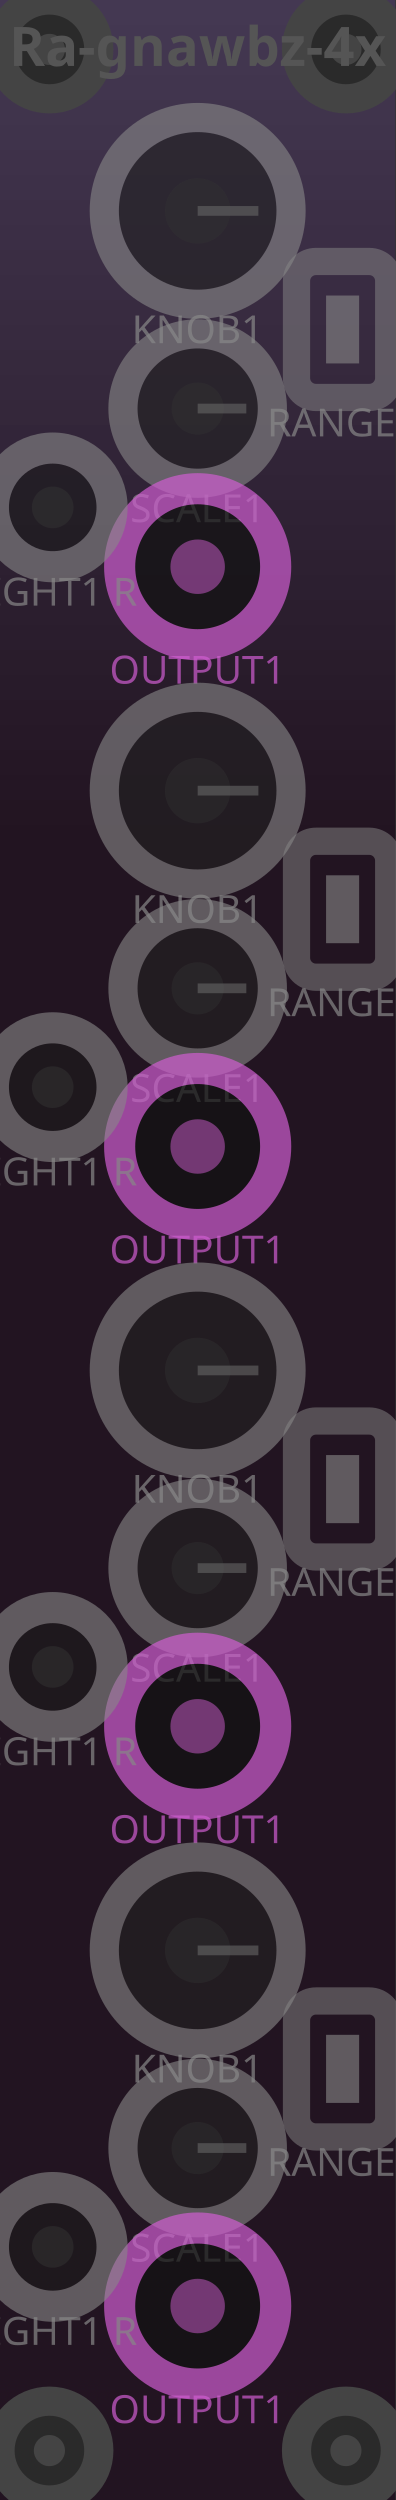
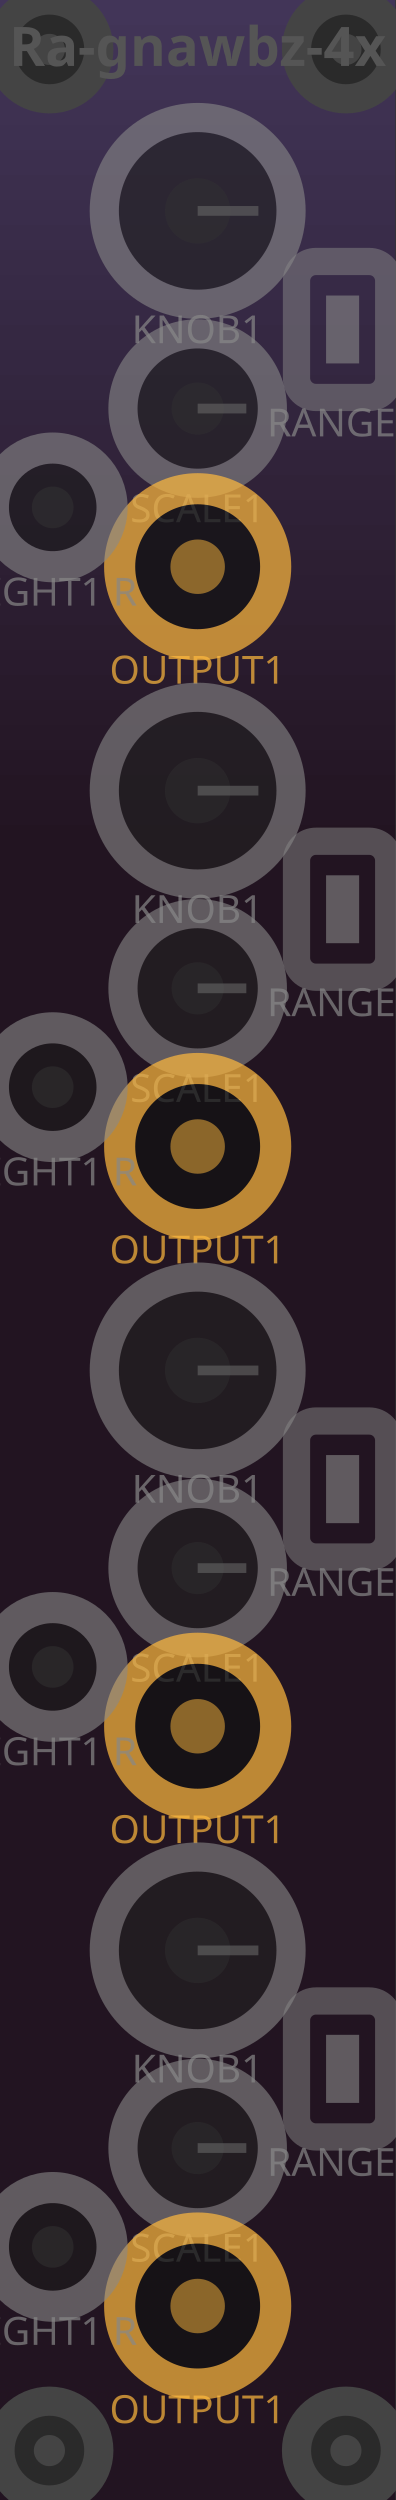
<svg xmlns="http://www.w3.org/2000/svg" viewBox="0 0 20.32 128.5" width="20.32mm" height="128.5mm">
  <rect x="0.3" y="0.3" width="19.72" height="127.9" fill="none" stroke="#333" stroke-width="1.5" />
-   <rect x="0" y="0.000" width="20.32" height="1.295" fill="#443852" />
-   <rect x="0" y="1.285" width="20.32" height="1.295" fill="#433751" />
-   <rect x="0" y="2.570" width="20.32" height="1.295" fill="#42364f" />
-   <rect x="0" y="3.855" width="20.32" height="1.295" fill="#41354e" />
-   <rect x="0" y="5.140" width="20.32" height="1.295" fill="#40344c" />
-   <rect x="0" y="6.425" width="20.32" height="1.295" fill="#3f334b" />
-   <rect x="0" y="7.710" width="20.32" height="1.295" fill="#3e3149" />
-   <rect x="0" y="8.995" width="20.32" height="1.295" fill="#3d3048" />
-   <rect x="0" y="10.280" width="20.32" height="1.295" fill="#3c2f46" />
-   <rect x="0" y="11.565" width="20.32" height="1.295" fill="#3b2e45" />
-   <rect x="0" y="12.850" width="20.32" height="1.295" fill="#3a2d43" />
-   <rect x="0" y="14.135" width="20.32" height="1.295" fill="#392c42" />
-   <rect x="0" y="15.420" width="20.32" height="1.295" fill="#382b40" />
-   <rect x="0" y="16.705" width="20.32" height="1.295" fill="#372a3f" />
-   <rect x="0" y="17.990" width="20.32" height="1.295" fill="#36293d" />
-   <rect x="0" y="19.275" width="20.32" height="1.295" fill="#35283c" />
-   <rect x="0" y="20.560" width="20.32" height="1.295" fill="#34273a" />
-   <rect x="0" y="21.845" width="20.32" height="1.295" fill="#322539" />
-   <rect x="0" y="23.130" width="20.32" height="1.295" fill="#312437" />
-   <rect x="0" y="24.415" width="20.32" height="1.295" fill="#302336" />
-   <rect x="0" y="25.700" width="20.32" height="1.295" fill="#2f2234" />
-   <rect x="0" y="26.985" width="20.32" height="1.295" fill="#2e2133" />
-   <rect x="0" y="28.270" width="20.32" height="1.295" fill="#2d2031" />
-   <rect x="0" y="29.555" width="20.32" height="1.295" fill="#2c1f30" />
-   <rect x="0" y="30.840" width="20.32" height="1.295" fill="#2b1e2e" />
-   <rect x="0" y="32.125" width="20.32" height="1.295" fill="#2a1d2d" />
-   <rect x="0" y="33.410" width="20.32" height="1.295" fill="#291c2b" />
-   <rect x="0" y="34.695" width="20.32" height="1.295" fill="#281b2a" />
-   <rect x="0" y="35.980" width="20.32" height="1.295" fill="#271928" />
-   <rect x="0" y="37.265" width="20.32" height="1.295" fill="#261827" />
-   <rect x="0" y="38.550" width="20.32" height="1.295" fill="#251725" />
+   <rect x="0" y="0.000" width="20.32" height="1.295" fill="#423558" />
+   <rect x="0" y="1.285" width="20.32" height="1.295" fill="#413456" />
+   <rect x="0" y="2.570" width="20.32" height="1.295" fill="#403355" />
+   <rect x="0" y="3.855" width="20.32" height="1.295" fill="#3f3253" />
+   <rect x="0" y="5.140" width="20.32" height="1.295" fill="#3e3151" />
+   <rect x="0" y="6.425" width="20.32" height="1.295" fill="#3d3050" />
+   <rect x="0" y="7.710" width="20.32" height="1.295" fill="#3c2f4e" />
+   <rect x="0" y="8.995" width="20.32" height="1.295" fill="#3b2e4c" />
+   <rect x="0" y="10.280" width="20.32" height="1.295" fill="#3a2d4b" />
+   <rect x="0" y="11.565" width="20.32" height="1.295" fill="#392c49" />
+   <rect x="0" y="12.850" width="20.32" height="1.295" fill="#382b47" />
+   <rect x="0" y="14.135" width="20.32" height="1.295" fill="#372a46" />
+   <rect x="0" y="15.420" width="20.32" height="1.295" fill="#362944" />
+   <rect x="0" y="16.705" width="20.32" height="1.295" fill="#352842" />
+   <rect x="0" y="17.990" width="20.32" height="1.295" fill="#342741" />
+   <rect x="0" y="19.275" width="20.32" height="1.295" fill="#33263f" />
+   <rect x="0" y="20.560" width="20.32" height="1.295" fill="#32253d" />
+   <rect x="0" y="21.845" width="20.32" height="1.295" fill="#32243c" />
+   <rect x="0" y="23.130" width="20.32" height="1.295" fill="#31233a" />
+   <rect x="0" y="24.415" width="20.32" height="1.295" fill="#302238" />
+   <rect x="0" y="25.700" width="20.32" height="1.295" fill="#2f2137" />
+   <rect x="0" y="26.985" width="20.32" height="1.295" fill="#2e2035" />
+   <rect x="0" y="28.270" width="20.32" height="1.295" fill="#2d1f33" />
+   <rect x="0" y="29.555" width="20.32" height="1.295" fill="#2c1e32" />
+   <rect x="0" y="30.840" width="20.32" height="1.295" fill="#2b1d30" />
+   <rect x="0" y="32.125" width="20.32" height="1.295" fill="#2a1c2e" />
+   <rect x="0" y="33.410" width="20.32" height="1.295" fill="#291b2d" />
+   <rect x="0" y="34.695" width="20.32" height="1.295" fill="#281a2b" />
+   <rect x="0" y="35.980" width="20.32" height="1.295" fill="#271929" />
+   <rect x="0" y="37.265" width="20.32" height="1.295" fill="#261828" />
+   <rect x="0" y="38.550" width="20.32" height="1.295" fill="#251726" />
  <rect x="0" y="39.835" width="20.32" height="1.295" fill="#241624" />
-   <rect x="0" y="41.120" width="20.32" height="1.295" fill="#231522" />
+   <rect x="0" y="41.120" width="20.32" height="1.295" fill="#231523" />
  <rect x="0" y="42.405" width="20.32" height="1.295" fill="#221421" />
  <rect x="0" y="43.690" width="20.32" height="1.295" fill="#221421" />
  <rect x="0" y="44.975" width="20.32" height="1.295" fill="#221421" />
  <rect x="0" y="46.260" width="20.32" height="1.295" fill="#221421" />
  <rect x="0" y="47.545" width="20.32" height="1.295" fill="#221421" />
  <rect x="0" y="48.830" width="20.32" height="1.295" fill="#221421" />
  <rect x="0" y="50.115" width="20.32" height="1.295" fill="#221421" />
  <rect x="0" y="51.400" width="20.32" height="1.295" fill="#221421" />
  <rect x="0" y="52.685" width="20.32" height="1.295" fill="#221421" />
  <rect x="0" y="53.970" width="20.32" height="1.295" fill="#221421" />
  <rect x="0" y="55.255" width="20.32" height="1.295" fill="#221421" />
  <rect x="0" y="56.540" width="20.32" height="1.295" fill="#221421" />
  <rect x="0" y="57.825" width="20.32" height="1.295" fill="#221421" />
  <rect x="0" y="59.110" width="20.32" height="1.295" fill="#221421" />
  <rect x="0" y="60.395" width="20.32" height="1.295" fill="#221421" />
  <rect x="0" y="61.680" width="20.32" height="1.295" fill="#221421" />
  <rect x="0" y="62.965" width="20.32" height="1.295" fill="#221421" />
  <rect x="0" y="64.250" width="20.32" height="1.295" fill="#221421" />
  <rect x="0" y="65.535" width="20.32" height="1.295" fill="#221421" />
  <rect x="0" y="66.820" width="20.32" height="1.295" fill="#221421" />
  <rect x="0" y="68.105" width="20.32" height="1.295" fill="#221421" />
  <rect x="0" y="69.390" width="20.32" height="1.295" fill="#221421" />
  <rect x="0" y="70.675" width="20.32" height="1.295" fill="#221421" />
  <rect x="0" y="71.960" width="20.32" height="1.295" fill="#221421" />
  <rect x="0" y="73.245" width="20.32" height="1.295" fill="#221421" />
  <rect x="0" y="74.530" width="20.32" height="1.295" fill="#221421" />
  <rect x="0" y="75.815" width="20.32" height="1.295" fill="#221421" />
  <rect x="0" y="77.100" width="20.32" height="1.295" fill="#221421" />
  <rect x="0" y="78.385" width="20.32" height="1.295" fill="#221421" />
  <rect x="0" y="79.670" width="20.32" height="1.295" fill="#221421" />
  <rect x="0" y="80.955" width="20.32" height="1.295" fill="#221421" />
  <rect x="0" y="82.240" width="20.32" height="1.295" fill="#221421" />
  <rect x="0" y="83.525" width="20.32" height="1.295" fill="#221421" />
  <rect x="0" y="84.810" width="20.32" height="1.295" fill="#221421" />
  <rect x="0" y="86.095" width="20.32" height="1.295" fill="#221421" />
  <rect x="0" y="87.380" width="20.32" height="1.295" fill="#221421" />
  <rect x="0" y="88.665" width="20.32" height="1.295" fill="#221421" />
  <rect x="0" y="89.950" width="20.32" height="1.295" fill="#221421" />
  <rect x="0" y="91.235" width="20.32" height="1.295" fill="#221421" />
  <rect x="0" y="92.520" width="20.32" height="1.295" fill="#221421" />
  <rect x="0" y="93.805" width="20.32" height="1.295" fill="#221421" />
  <rect x="0" y="95.090" width="20.32" height="1.295" fill="#221421" />
  <rect x="0" y="96.375" width="20.32" height="1.295" fill="#221421" />
  <rect x="0" y="97.660" width="20.32" height="1.295" fill="#221421" />
  <rect x="0" y="98.945" width="20.32" height="1.295" fill="#221421" />
  <rect x="0" y="100.230" width="20.32" height="1.295" fill="#221421" />
  <rect x="0" y="101.515" width="20.32" height="1.295" fill="#221421" />
  <rect x="0" y="102.800" width="20.32" height="1.295" fill="#221421" />
  <rect x="0" y="104.085" width="20.32" height="1.295" fill="#221421" />
  <rect x="0" y="105.370" width="20.32" height="1.295" fill="#221421" />
  <rect x="0" y="106.655" width="20.32" height="1.295" fill="#221421" />
  <rect x="0" y="107.940" width="20.32" height="1.295" fill="#221421" />
  <rect x="0" y="109.225" width="20.32" height="1.295" fill="#221421" />
  <rect x="0" y="110.510" width="20.32" height="1.295" fill="#221421" />
  <rect x="0" y="111.795" width="20.32" height="1.295" fill="#221421" />
  <rect x="0" y="113.080" width="20.32" height="1.295" fill="#221421" />
  <rect x="0" y="114.365" width="20.32" height="1.295" fill="#221421" />
  <rect x="0" y="115.650" width="20.32" height="1.295" fill="#221421" />
  <rect x="0" y="116.935" width="20.32" height="1.295" fill="#221421" />
  <rect x="0" y="118.220" width="20.32" height="1.295" fill="#221421" />
  <rect x="0" y="119.505" width="20.32" height="1.295" fill="#221421" />
  <rect x="0" y="120.790" width="20.32" height="1.295" fill="#221421" />
  <rect x="0" y="122.075" width="20.32" height="1.295" fill="#221421" />
  <rect x="0" y="123.360" width="20.32" height="1.295" fill="#221421" />
  <rect x="0" y="124.645" width="20.32" height="1.295" fill="#221421" />
  <rect x="0" y="125.930" width="20.32" height="1.295" fill="#221421" />
  <rect x="0" y="127.215" width="20.32" height="1.295" fill="#221421" />
  <circle cx="2.54" cy="2.54" r="2.54" fill="#2a2a2a" stroke="#444" stroke-width="1.5" />
  <circle cx="2.54" cy="2.54" r="0.8" fill="#444" />
  <circle cx="2.54" cy="125.96" r="2.54" fill="#2a2a2a" stroke="#444" stroke-width="1.5" />
  <circle cx="2.54" cy="125.96" r="0.8" fill="#444" />
  <circle cx="17.78" cy="2.54" r="2.54" fill="#2a2a2a" stroke="#444" stroke-width="1.5" />
  <circle cx="17.78" cy="2.54" r="0.8" fill="#444" />
  <circle cx="17.78" cy="125.96" r="2.54" fill="#2a2a2a" stroke="#444" stroke-width="1.5" />
  <circle cx="17.78" cy="125.96" r="0.8" fill="#444" />
  <text x="10.16" y="3.39" fill="#555" font-family="sans-serif" font-size="2.8" text-anchor="middle" font-weight="bold">Ra-gnawbz-4x</text>
  <circle cx="10.16" cy="10.84" r="4.80" fill="#222" stroke="#888" stroke-width="1.5" opacity="0.6" />
  <circle cx="10.16" cy="10.84" r="1.68" fill="#333" opacity="0.4" />
  <line x1="10.16" y1="10.84" x2="13.28" y2="10.84" stroke="#666" stroke-width="0.5" opacity="0.6" />
  <text x="10.16" y="17.64" fill="#888" font-family="sans-serif" font-size="2.0" text-anchor="middle" opacity="0.7">KNOB1</text>
  <rect x="15.24" y="13.44" width="4.74" height="6.99" rx="1" fill="none" stroke="#888" stroke-width="1.4" opacity="0.5" />
  <line x1="17.61" y1="18.68" x2="17.61" y2="15.19" stroke="#888" stroke-width="1.7" opacity="0.6" />
  <text x="17.61" y="22.43" fill="#888" font-family="sans-serif" font-size="2.0" text-anchor="middle" opacity="0.7">RANGE1</text>
  <circle cx="10.16" cy="21.00" r="3.84" fill="#222" stroke="#888" stroke-width="1.5" opacity="0.6" />
  <circle cx="10.16" cy="21.00" r="1.34" fill="#333" opacity="0.4" />
  <line x1="10.16" y1="21.00" x2="12.66" y2="21.00" stroke="#666" stroke-width="0.5" opacity="0.6" />
  <text x="10.16" y="26.84" fill="#888" font-family="sans-serif" font-size="2.0" text-anchor="middle" opacity="0.7">SCALE1</text>
-   <circle cx="10.16" cy="29.13" r="4.01" fill="#111" stroke="#CF5DD0" stroke-width="1.6" opacity="0.7" />
-   <circle cx="10.16" cy="29.13" r="1.40" fill="#CF5DD0" opacity="0.5" />
-   <text x="10.16" y="35.14" fill="#CF5DD0" font-family="sans-serif" font-size="2.0" text-anchor="middle" opacity="0.7">OUTPUT1</text>
+   <circle cx="10.16" cy="29.13" r="4.01" fill="#111" stroke="#FFB93D" stroke-width="1.6" opacity="0.7" />
+   <circle cx="10.16" cy="29.13" r="1.40" fill="#FFB93D" opacity="0.5" />
+   <text x="10.16" y="35.14" fill="#FFB93D" font-family="sans-serif" font-size="2.0" text-anchor="middle" opacity="0.7">OUTPUT1</text>
  <circle cx="2.71" cy="26.08" r="3.05" fill="#1a1a1a" stroke="#888" stroke-width="1.6" opacity="0.6" />
  <circle cx="2.71" cy="26.08" r="1.07" fill="#333" opacity="0.5" />
  <text x="2.71" y="31.13" fill="#888" font-family="sans-serif" font-size="2.0" text-anchor="middle" opacity="0.7">LIGHT1 R</text>
  <circle cx="10.16" cy="40.64" r="4.80" fill="#222" stroke="#888" stroke-width="1.5" opacity="0.6" />
  <circle cx="10.16" cy="40.64" r="1.68" fill="#333" opacity="0.4" />
  <line x1="10.16" y1="40.64" x2="13.28" y2="40.64" stroke="#666" stroke-width="0.5" opacity="0.6" />
  <text x="10.16" y="47.44" fill="#888" font-family="sans-serif" font-size="2.0" text-anchor="middle" opacity="0.7">KNOB1</text>
  <rect x="15.24" y="43.24" width="4.74" height="6.99" rx="1" fill="none" stroke="#888" stroke-width="1.4" opacity="0.5" />
  <line x1="17.61" y1="48.48" x2="17.61" y2="44.99" stroke="#888" stroke-width="1.7" opacity="0.6" />
  <text x="17.61" y="52.23" fill="#888" font-family="sans-serif" font-size="2.0" text-anchor="middle" opacity="0.7">RANGE1</text>
  <circle cx="10.16" cy="50.80" r="3.84" fill="#222" stroke="#888" stroke-width="1.5" opacity="0.6" />
  <circle cx="10.16" cy="50.80" r="1.34" fill="#333" opacity="0.4" />
  <line x1="10.16" y1="50.80" x2="12.66" y2="50.80" stroke="#666" stroke-width="0.5" opacity="0.6" />
  <text x="10.16" y="56.64" fill="#888" font-family="sans-serif" font-size="2.0" text-anchor="middle" opacity="0.7">SCALE1</text>
-   <circle cx="10.16" cy="58.93" r="4.01" fill="#111" stroke="#CF5DD0" stroke-width="1.6" opacity="0.7" />
-   <circle cx="10.16" cy="58.93" r="1.40" fill="#CF5DD0" opacity="0.5" />
-   <text x="10.16" y="64.94" fill="#CF5DD0" font-family="sans-serif" font-size="2.0" text-anchor="middle" opacity="0.7">OUTPUT1</text>
+   <circle cx="10.16" cy="58.93" r="4.01" fill="#111" stroke="#FFB93D" stroke-width="1.6" opacity="0.7" />
+   <circle cx="10.16" cy="58.93" r="1.40" fill="#FFB93D" opacity="0.5" />
+   <text x="10.16" y="64.94" fill="#FFB93D" font-family="sans-serif" font-size="2.0" text-anchor="middle" opacity="0.7">OUTPUT1</text>
  <circle cx="2.71" cy="55.88" r="3.05" fill="#1a1a1a" stroke="#888" stroke-width="1.6" opacity="0.6" />
  <circle cx="2.71" cy="55.88" r="1.07" fill="#333" opacity="0.5" />
  <text x="2.71" y="60.93" fill="#888" font-family="sans-serif" font-size="2.0" text-anchor="middle" opacity="0.7">LIGHT1 R</text>
  <circle cx="10.16" cy="70.44" r="4.80" fill="#222" stroke="#888" stroke-width="1.5" opacity="0.6" />
  <circle cx="10.16" cy="70.44" r="1.68" fill="#333" opacity="0.4" />
  <line x1="10.16" y1="70.44" x2="13.28" y2="70.44" stroke="#666" stroke-width="0.5" opacity="0.6" />
  <text x="10.16" y="77.24" fill="#888" font-family="sans-serif" font-size="2.0" text-anchor="middle" opacity="0.7">KNOB1</text>
  <rect x="15.24" y="73.04" width="4.74" height="6.99" rx="1" fill="none" stroke="#888" stroke-width="1.4" opacity="0.5" />
  <line x1="17.61" y1="78.29" x2="17.61" y2="74.79" stroke="#888" stroke-width="1.7" opacity="0.6" />
  <text x="17.61" y="82.03" fill="#888" font-family="sans-serif" font-size="2.0" text-anchor="middle" opacity="0.7">RANGE1</text>
  <circle cx="10.16" cy="80.60" r="3.84" fill="#222" stroke="#888" stroke-width="1.5" opacity="0.6" />
  <circle cx="10.16" cy="80.60" r="1.34" fill="#333" opacity="0.4" />
  <line x1="10.16" y1="80.60" x2="12.66" y2="80.60" stroke="#666" stroke-width="0.5" opacity="0.6" />
  <text x="10.16" y="86.44" fill="#888" font-family="sans-serif" font-size="2.0" text-anchor="middle" opacity="0.7">SCALE1</text>
-   <circle cx="10.16" cy="88.73" r="4.01" fill="#111" stroke="#CF5DD0" stroke-width="1.6" opacity="0.7" />
-   <circle cx="10.16" cy="88.73" r="1.40" fill="#CF5DD0" opacity="0.5" />
-   <text x="10.16" y="94.74" fill="#CF5DD0" font-family="sans-serif" font-size="2.0" text-anchor="middle" opacity="0.7">OUTPUT1</text>
+   <circle cx="10.16" cy="88.73" r="4.01" fill="#111" stroke="#FFB93D" stroke-width="1.6" opacity="0.7" />
+   <circle cx="10.16" cy="88.73" r="1.40" fill="#FFB93D" opacity="0.5" />
+   <text x="10.16" y="94.74" fill="#FFB93D" font-family="sans-serif" font-size="2.0" text-anchor="middle" opacity="0.7">OUTPUT1</text>
  <circle cx="2.71" cy="85.68" r="3.05" fill="#1a1a1a" stroke="#888" stroke-width="1.6" opacity="0.6" />
  <circle cx="2.71" cy="85.68" r="1.07" fill="#333" opacity="0.5" />
  <text x="2.71" y="90.73" fill="#888" font-family="sans-serif" font-size="2.0" text-anchor="middle" opacity="0.7">LIGHT1 R</text>
  <circle cx="10.16" cy="100.25" r="4.80" fill="#222" stroke="#888" stroke-width="1.5" opacity="0.6" />
  <circle cx="10.16" cy="100.25" r="1.68" fill="#333" opacity="0.4" />
  <line x1="10.16" y1="100.25" x2="13.28" y2="100.25" stroke="#666" stroke-width="0.5" opacity="0.6" />
  <text x="10.16" y="107.04" fill="#888" font-family="sans-serif" font-size="2.0" text-anchor="middle" opacity="0.7">KNOB1</text>
  <rect x="15.24" y="102.85" width="4.74" height="6.99" rx="1" fill="none" stroke="#888" stroke-width="1.4" opacity="0.5" />
  <line x1="17.61" y1="108.09" x2="17.61" y2="104.59" stroke="#888" stroke-width="1.7" opacity="0.6" />
  <text x="17.61" y="111.84" fill="#888" font-family="sans-serif" font-size="2.0" text-anchor="middle" opacity="0.7">RANGE1</text>
  <circle cx="10.16" cy="110.41" r="3.84" fill="#222" stroke="#888" stroke-width="1.5" opacity="0.6" />
  <circle cx="10.16" cy="110.41" r="1.34" fill="#333" opacity="0.4" />
  <line x1="10.16" y1="110.41" x2="12.66" y2="110.41" stroke="#666" stroke-width="0.5" opacity="0.6" />
  <text x="10.16" y="116.25" fill="#888" font-family="sans-serif" font-size="2.0" text-anchor="middle" opacity="0.7">SCALE1</text>
-   <circle cx="10.16" cy="118.53" r="4.01" fill="#111" stroke="#CF5DD0" stroke-width="1.6" opacity="0.7" />
-   <circle cx="10.16" cy="118.53" r="1.40" fill="#CF5DD0" opacity="0.5" />
-   <text x="10.16" y="124.55" fill="#CF5DD0" font-family="sans-serif" font-size="2.0" text-anchor="middle" opacity="0.7">OUTPUT1</text>
+   <circle cx="10.16" cy="118.53" r="4.01" fill="#111" stroke="#FFB93D" stroke-width="1.6" opacity="0.7" />
+   <circle cx="10.16" cy="118.53" r="1.40" fill="#FFB93D" opacity="0.5" />
+   <text x="10.16" y="124.55" fill="#FFB93D" font-family="sans-serif" font-size="2.0" text-anchor="middle" opacity="0.7">OUTPUT1</text>
  <circle cx="2.71" cy="115.49" r="3.05" fill="#1a1a1a" stroke="#888" stroke-width="1.6" opacity="0.6" />
  <circle cx="2.71" cy="115.49" r="1.07" fill="#333" opacity="0.5" />
  <text x="2.71" y="120.53" fill="#888" font-family="sans-serif" font-size="2.0" text-anchor="middle" opacity="0.7">LIGHT1 R</text>
</svg>
